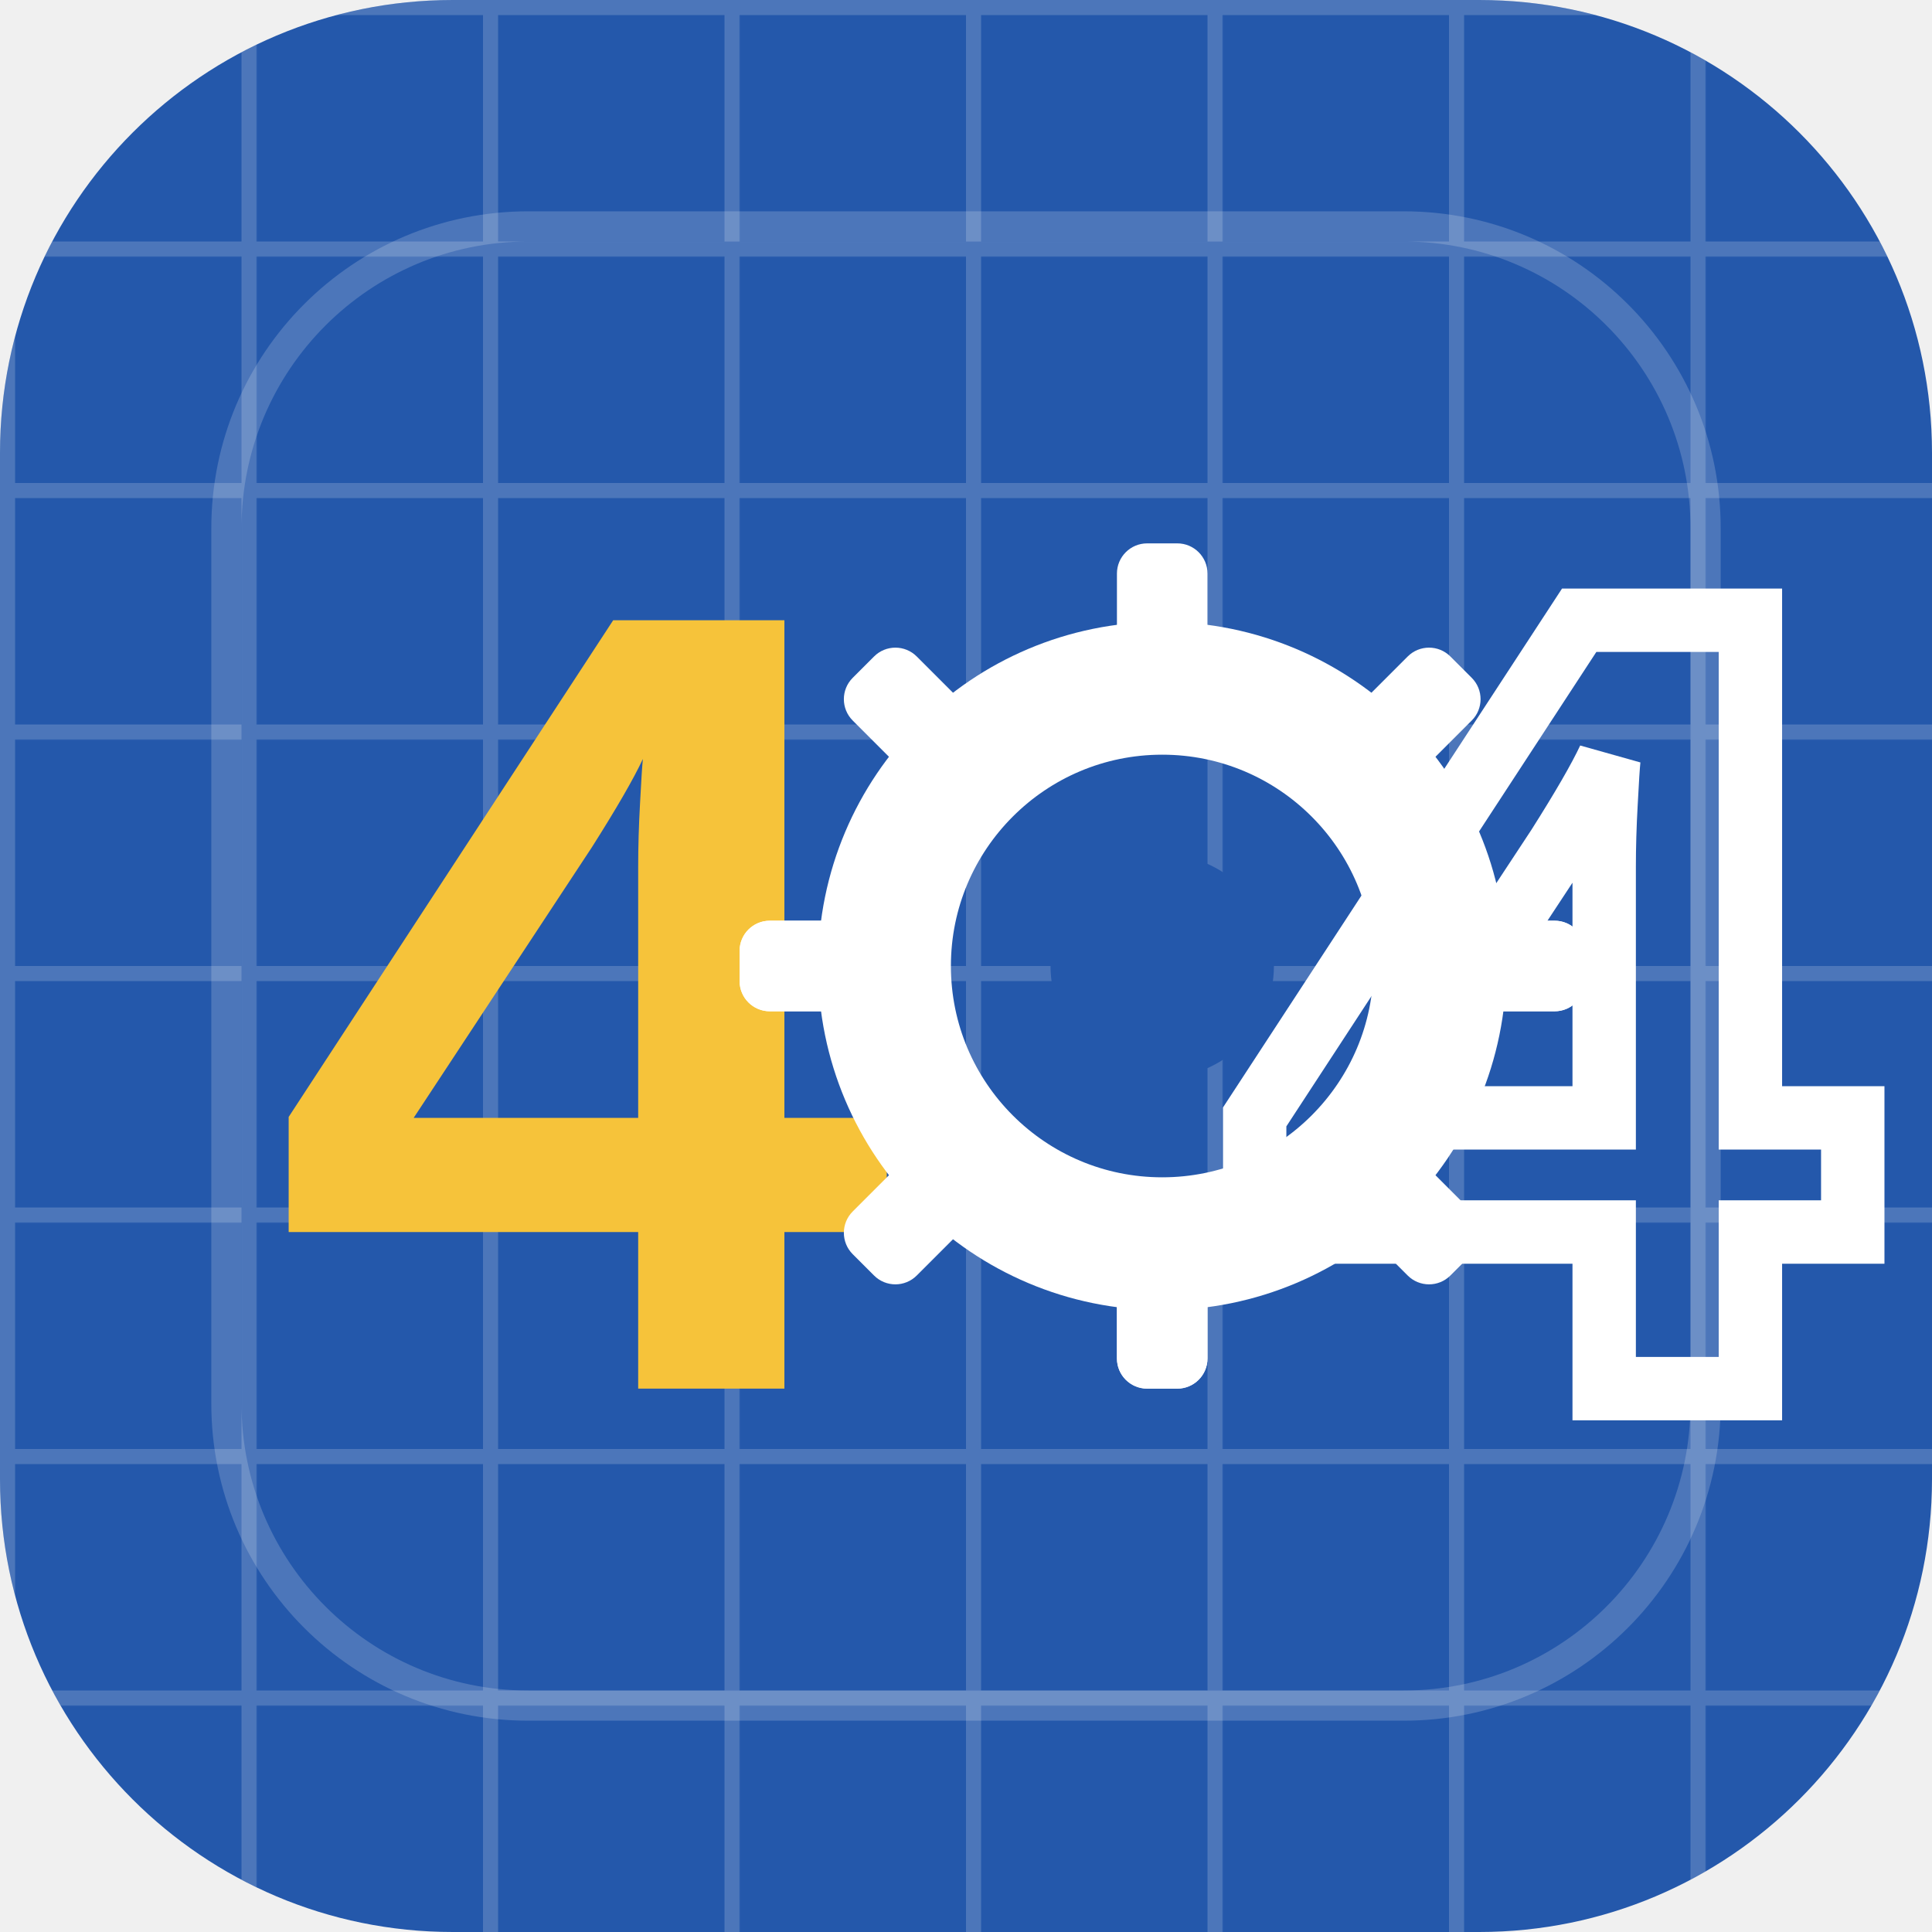
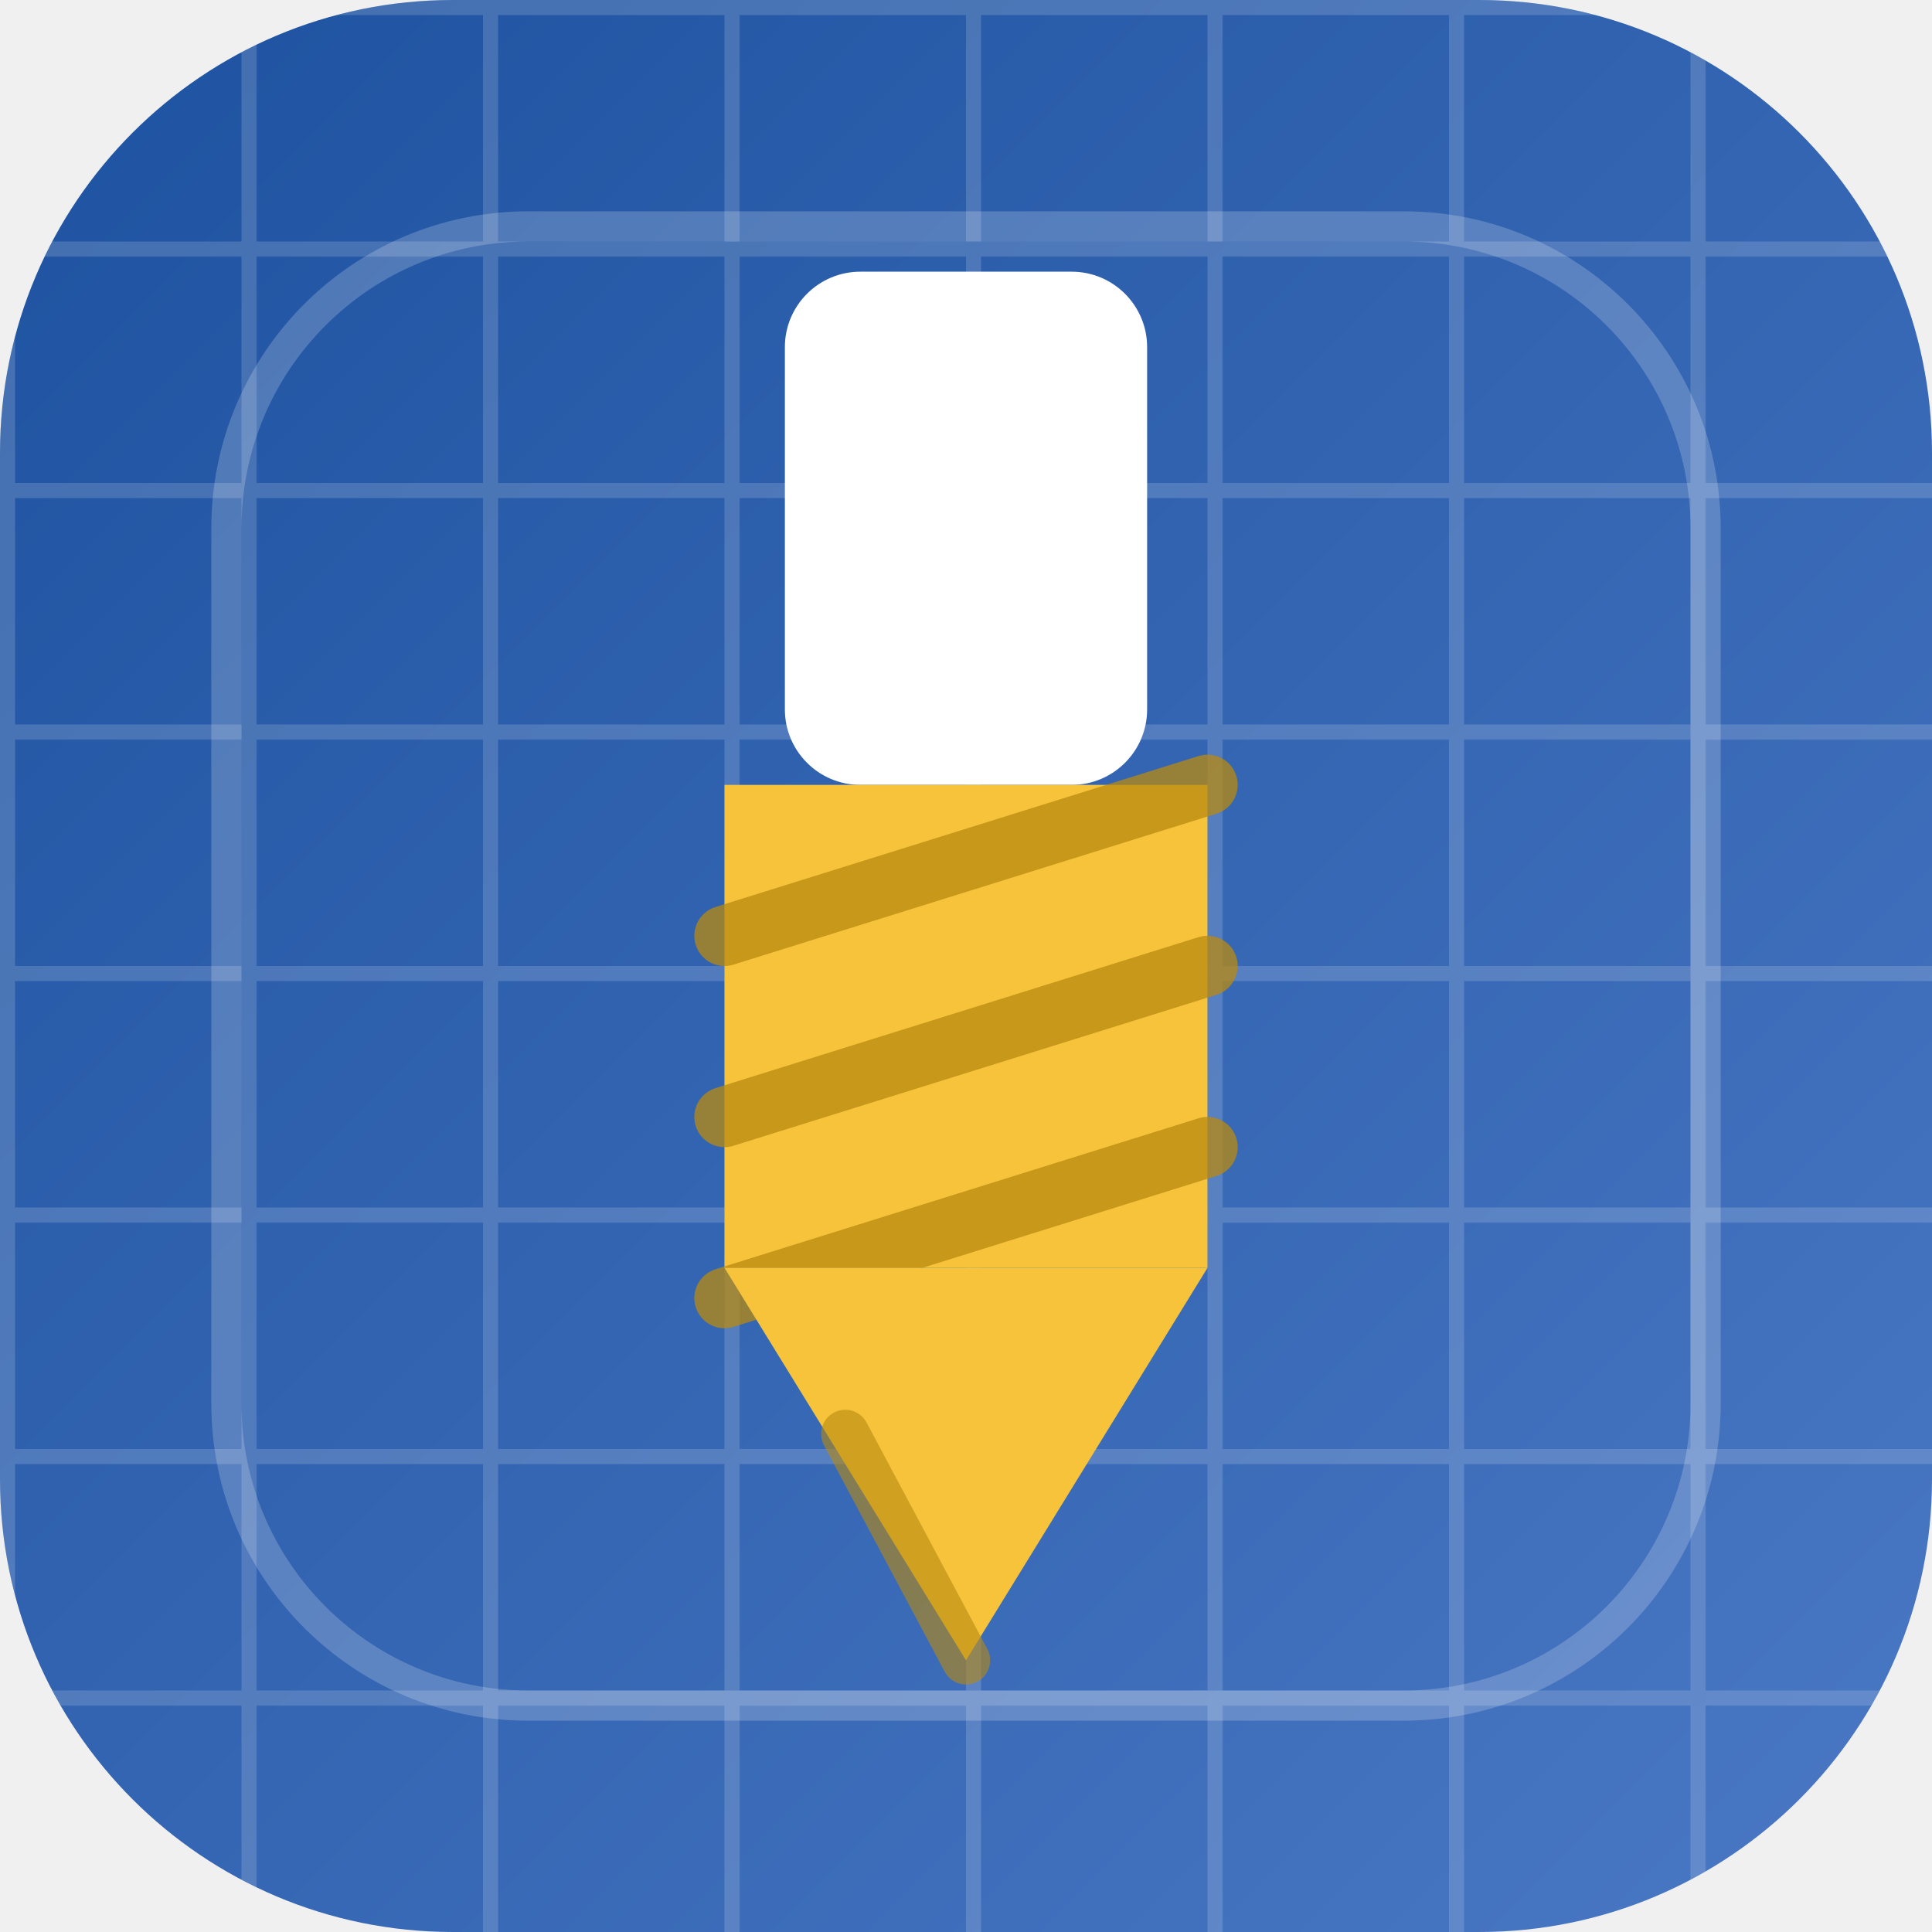
<svg xmlns="http://www.w3.org/2000/svg" viewBox="0 0 64 64">
  <defs>
-     <pattern id="grid" width="8" height="8" patternUnits="userSpaceOnUse">
-       <path d="M8 0H0V8" fill="none" stroke="#ffffff" stroke-opacity="0.18" stroke-width="1" />
+     <linearGradient id="ga" x1="0" y1="0" x2="1" y2="1">
+       <stop offset="0" stop-color="#1d52a0" />
+       <stop offset="1" stop-color="#4a78c4" />
+     </linearGradient>
+     <pattern id="pa" width="8" height="8" patternUnits="userSpaceOnUse">
+       <path d="M8 0H0V8" fill="none" stroke="#fff" stroke-opacity=".16" />
    </pattern>
  </defs>
-   <rect width="64" height="64" rx="15" fill="#2458ab" />
-   <rect width="64" height="64" rx="15" fill="url(#grid)" />
-   <rect x="7.5" y="7.5" width="49" height="49" rx="10" fill="none" stroke="#ffffff" stroke-opacity="0.18" />
-   <text x="9" y="46" fill="#f6c33a" font-family="Plus Jakarta Sans, Arial, sans-serif" font-size="37" font-weight="800" letter-spacing="-2">4</text>
-   <g transform="translate(38.5 32)">
-     <g fill="#ffffff">
-       <rect x="-1.5" y="-14" width="3" height="5" rx="1" />
-       <rect x="-1.5" y="9" width="3" height="5" rx="1" />
-       <rect x="-14" y="-1.5" width="5" height="3" rx="1" />
-       <rect x="9" y="-1.5" width="5" height="3" rx="1" />
-       <rect x="-1.5" y="-14" width="3" height="5" rx="1" transform="rotate(45)" />
-       <rect x="-1.5" y="-14" width="3" height="5" rx="1" transform="rotate(90)" />
-       <rect x="-1.5" y="-14" width="3" height="5" rx="1" transform="rotate(135)" />
-       <rect x="-1.5" y="-14" width="3" height="5" rx="1" transform="rotate(180)" />
-       <rect x="-1.5" y="-14" width="3" height="5" rx="1" transform="rotate(225)" />
-       <rect x="-1.5" y="-14" width="3" height="5" rx="1" transform="rotate(270)" />
-       <rect x="-1.5" y="-14" width="3" height="5" rx="1" transform="rotate(315)" />
-     </g>
-     <circle r="9.2" fill="none" stroke="#ffffff" stroke-width="4.4" />
-     <circle r="3.7" fill="#2458ab" />
-   </g>
-   <text x="41" y="46" fill="none" stroke="#ffffff" stroke-width="2.1" font-family="Plus Jakarta Sans, Arial, sans-serif" font-size="37" font-weight="800" letter-spacing="-2">4</text>
+   <rect width="64" height="64" rx="15" fill="url(#ga)" />
+   <rect width="64" height="64" rx="15" fill="url(#pa)" />
+   <rect x="7.5" y="7.5" width="49" height="49" rx="10" fill="none" stroke="#fff" stroke-opacity=".2" />
+   <rect x="26" y="9" width="12" height="17" rx="2.5" fill="#fff" />
+   <path d="M24 26h16v16H24z" fill="#f6c33a" />
+   <path d="M24 31l16-5M24 37l16-5M24 43l16-5" stroke="#b8890f" stroke-width="2" stroke-linecap="round" opacity=".75" />
+   <path d="M24 42h16l-8 13z" fill="#f6c33a" />
+   <path d="M28 47.5l4 7.5" stroke="#b8890f" stroke-width="1.6" stroke-linecap="round" opacity=".6" />
</svg>
